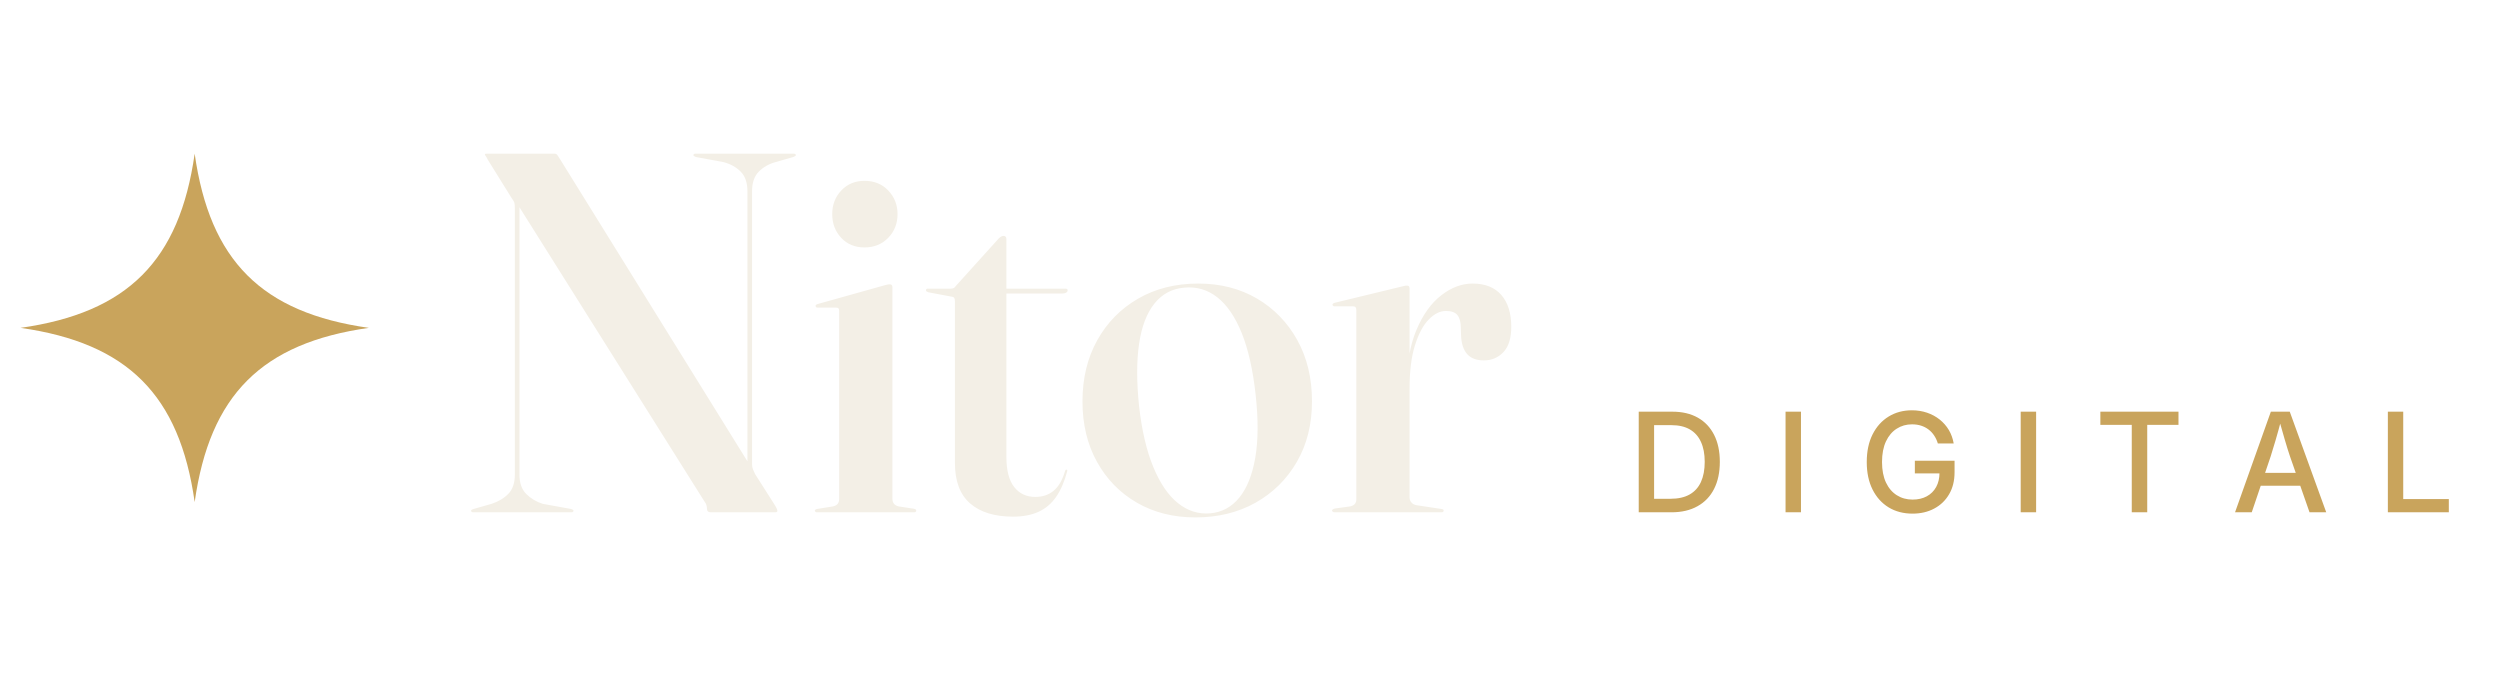
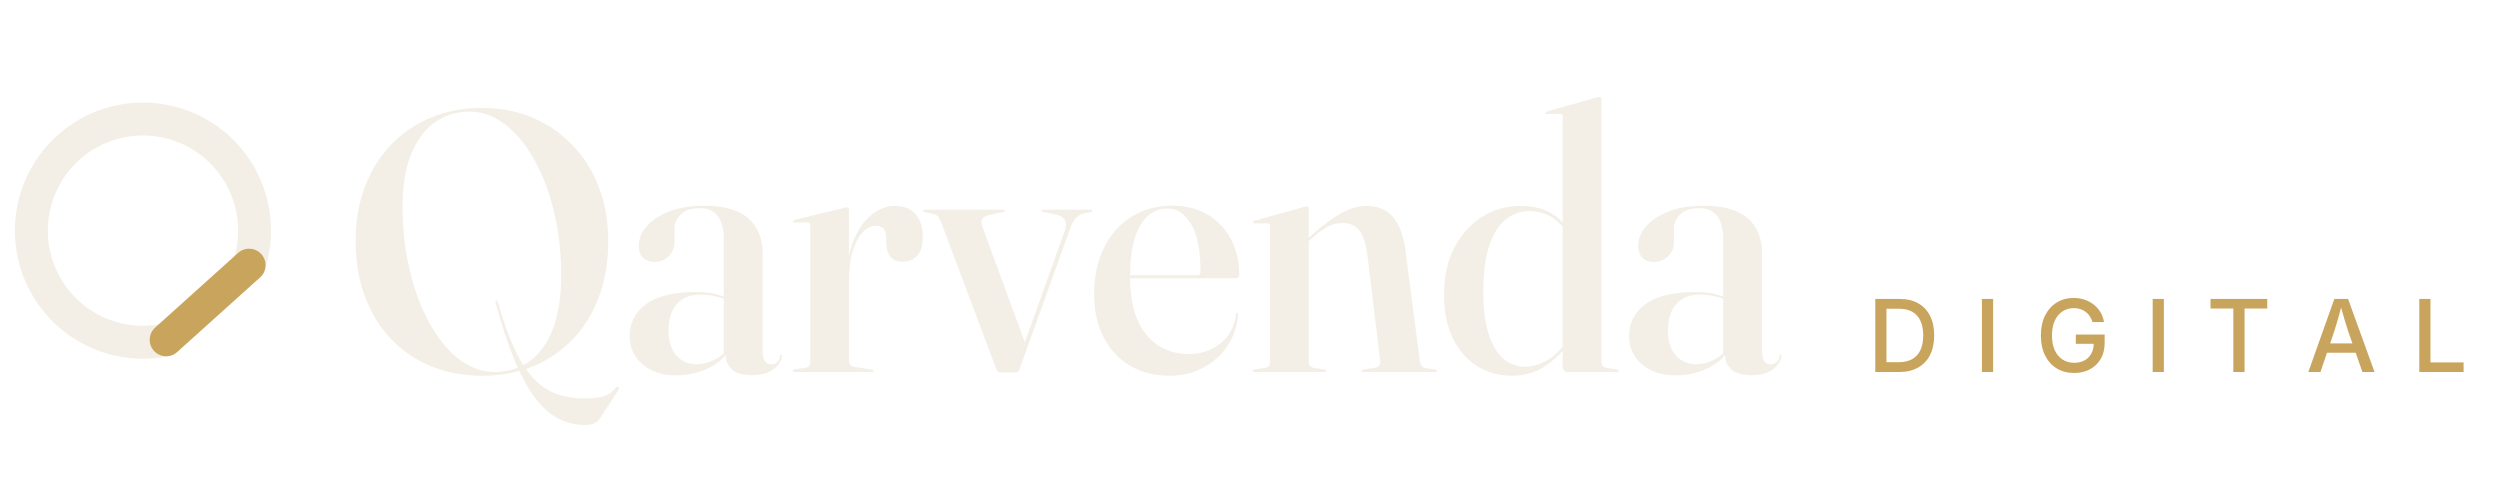
- <svg xmlns="http://www.w3.org/2000/svg" viewBox="0 0 488 132" role="img" aria-label="Nitor DIGITAL">
-   <path d="M 38 30 C 40.96 50.91 51.09 61.04 72 64 C 51.09 66.96 40.96 77.09 38 98 C 35.04 77.09 24.91 66.96 4 64 C 24.91 61.04 35.04 50.91 38 30 Z" fill="#c9a45c" />
-   <path d="M111.95 99.70L111.95 99.70Q111.95 99.80 111.85 99.90Q111.75 100 111.55 100L111.55 100L92.35 100Q92.15 100 92.05 99.90Q91.95 99.80 91.95 99.70L91.95 99.70Q91.95 99.50 92.45 99.35L92.45 99.35L95.95 98.35Q97.95 97.70 99.22 96.40Q100.50 95.10 100.50 92.60L100.50 92.60L100.50 40.75Q100.50 40 100.42 39.65Q100.35 39.30 99.80 38.55L99.80 38.55L95.20 31.15Q95.05 30.80 94.85 30.52Q94.65 30.25 94.65 30.15L94.65 30.15Q94.65 30.05 94.75 30.02Q94.85 30 95.05 30L95.05 30L108.25 30Q108.60 30 108.80 30.27Q109 30.55 109.40 31.20L109.40 31.20L146.55 91.10L145.90 92.35L145.90 37.35Q145.90 34.85 144.60 33.52Q143.30 32.20 141.25 31.65L141.25 31.65L135.85 30.65Q135.35 30.45 135.35 30.30L135.35 30.30Q135.35 30.15 135.45 30.08Q135.55 30 135.75 30L135.75 30L154.95 30Q155.15 30 155.25 30.08Q155.35 30.15 155.35 30.30L155.35 30.30Q155.35 30.45 154.85 30.65L154.85 30.65L151.35 31.65Q149.40 32.20 148.10 33.52Q146.80 34.85 146.80 37.35L146.80 37.35L146.80 90.65Q146.80 91.20 147 91.67Q147.20 92.15 147.40 92.55L147.40 92.55L150.90 98.05Q151.40 98.80 151.57 99.17Q151.75 99.55 151.75 99.75L151.75 99.75Q151.75 99.85 151.65 99.92Q151.55 100 151.20 100L151.20 100L138.75 100Q138 100 138 99.30L138 99.30Q138 99 137.90 98.63Q137.80 98.25 137.55 97.95L137.55 97.95L99.60 37.60L101.40 37.60L101.40 92.65Q101.40 95.10 102.72 96.42Q104.05 97.75 105.95 98.35L105.95 98.35L111.45 99.35Q111.95 99.50 111.95 99.70Z M174.20 56.05L174.20 56.05L174.20 97.35Q174.20 97.95 174.50 98.33Q174.80 98.70 175.40 98.85L175.40 98.85L178.35 99.30Q178.65 99.35 178.75 99.45Q178.85 99.55 178.85 99.70L178.85 99.70Q178.85 99.80 178.75 99.90Q178.65 100 178.45 100L178.45 100L159.40 100Q159.30 100 159.18 99.90Q159.05 99.80 159.05 99.70L159.05 99.70Q159.05 99.60 159.15 99.50Q159.25 99.40 159.50 99.35L159.50 99.35L162.60 98.85Q163.25 98.70 163.53 98.33Q163.80 97.95 163.80 97.40L163.80 97.40L163.80 60.65Q163.80 60.35 163.68 60.20Q163.55 60.05 163.20 60.05L163.20 60.05L159.60 60.05Q159.40 60.05 159.30 59.95Q159.20 59.85 159.20 59.70L159.20 59.70Q159.20 59.55 159.33 59.47Q159.45 59.40 159.60 59.35L159.60 59.35L172.80 55.65Q173.20 55.55 173.38 55.52Q173.55 55.50 173.70 55.50L173.70 55.50Q173.95 55.50 174.08 55.65Q174.20 55.80 174.20 56.05ZM168.75 48.30L168.75 48.30Q165.95 48.30 164.20 46.42Q162.45 44.55 162.45 41.80L162.45 41.80Q162.45 39.05 164.23 37.17Q166 35.30 168.75 35.30L168.75 35.30Q171.60 35.30 173.40 37.20Q175.20 39.10 175.20 41.80L175.20 41.80Q175.20 44.55 173.38 46.42Q171.55 48.30 168.75 48.30Z M185.70 57.90L185.70 57.90L181.20 57.05Q180.95 56.95 180.85 56.88Q180.75 56.80 180.75 56.65L180.75 56.65Q180.75 56.50 180.85 56.42Q180.95 56.35 181.05 56.35L181.05 56.35L185.55 56.35Q185.95 56.35 186.18 56.22Q186.40 56.10 186.55 55.85L186.55 55.85L194.95 46.55Q195.20 46.30 195.45 46.17Q195.70 46.05 195.90 46.05L195.90 46.05Q196.15 46.05 196.30 46.20Q196.45 46.35 196.45 46.70L196.45 46.70L196.45 89.20Q196.45 93.15 197.98 95.08Q199.50 97 202.10 97L202.10 97Q203.10 97 203.98 96.72Q204.85 96.45 205.60 95.85Q206.35 95.25 206.93 94.28Q207.50 93.30 207.90 91.95L207.90 91.95Q208.00 91.65 208.20 91.67Q208.40 91.70 208.30 92.05L208.30 92.05Q207.50 95.05 206.15 97Q204.80 98.95 202.73 99.90Q200.65 100.85 197.75 100.85L197.75 100.85Q192.35 100.85 189.38 98.28Q186.40 95.70 186.40 90.35L186.40 90.35L186.40 58.85Q186.40 58.40 186.28 58.17Q186.15 57.95 185.70 57.90ZM207.25 57.30L193.15 57.30L193.45 56.35L207.95 56.35Q208.20 56.35 208.30 56.42Q208.40 56.50 208.40 56.70L208.40 56.70Q208.40 56.95 208.10 57.13Q207.80 57.30 207.25 57.30L207.25 57.30Z M233.90 55.35L233.90 55.35Q240.35 55.35 245.35 58.27Q250.35 61.20 253.23 66.38Q256.10 71.55 256.10 78.35L256.10 78.35Q256.10 85.05 253.15 90.15Q250.20 95.25 245.08 98.13Q239.95 101 233.35 101L233.35 101Q226.90 101 221.93 98.13Q216.95 95.25 214.13 90.15Q211.30 85.05 211.30 78.35L211.30 78.35Q211.30 71.60 214.18 66.42Q217.05 61.25 222.15 58.30Q227.25 55.35 233.90 55.35ZM236.25 100.20L236.25 100.20Q239.65 99.90 241.90 97.15Q244.15 94.40 245.03 89.35Q245.90 84.30 245.10 77.05L245.10 77.05Q244.30 69.75 242.38 65Q240.45 60.25 237.60 58.02Q234.75 55.80 231.15 56.15L231.15 56.15Q227.60 56.45 225.35 59.25Q223.10 62.05 222.35 67.10Q221.60 72.15 222.35 79.30L222.35 79.30Q223.15 86.40 225.13 91.17Q227.10 95.95 229.95 98.22Q232.80 100.50 236.25 100.20Z M275.15 75.80L274.60 75.55Q274.60 68.85 276.50 64.38Q278.40 59.90 281.35 57.63Q284.30 55.35 287.45 55.35L287.45 55.35Q291.10 55.35 293.05 57.57Q295.00 59.80 295.00 63.80L295.00 63.80Q295.00 67.10 293.48 68.72Q291.95 70.35 289.65 70.35L289.65 70.35Q287.50 70.35 286.40 69.13Q285.30 67.90 285.20 65.50L285.20 65.50L285.15 64Q285.15 62.35 284.50 61.52Q283.85 60.70 282.25 60.70L282.25 60.70Q280.50 60.70 278.88 62.38Q277.25 64.05 276.20 67.40Q275.15 70.75 275.15 75.80L275.15 75.80ZM275.15 56.35L275.15 56.35L275.15 73.25L275.15 97.10Q275.15 97.65 275.48 98.05Q275.80 98.45 276.40 98.60L276.40 98.60L281.35 99.35Q281.65 99.40 281.73 99.47Q281.80 99.55 281.80 99.70L281.80 99.70Q281.80 99.80 281.70 99.90Q281.60 100 281.35 100L281.35 100L260.50 100Q260.30 100 260.15 99.88Q260.00 99.75 260.00 99.65L260.00 99.65Q260.00 99.55 260.18 99.42Q260.35 99.30 260.65 99.25L260.65 99.25L263.55 98.85Q264.20 98.70 264.48 98.35Q264.75 98 264.75 97.55L264.75 97.55L264.75 60.50Q264.75 60.20 264.63 60Q264.50 59.80 264.15 59.80L264.15 59.80L260.45 59.80Q260.35 59.80 260.23 59.70Q260.10 59.60 260.10 59.50L260.10 59.50Q260.10 59.35 260.23 59.25Q260.35 59.15 260.55 59.10L260.55 59.10L273.75 55.90Q274.10 55.80 274.30 55.77Q274.50 55.75 274.65 55.75L274.65 55.75Q274.95 55.75 275.05 55.92Q275.15 56.10 275.15 56.35Z" fill="#f3efe6" />
-   <path d="M326.26 100L326.26 100L321.40 100L321.40 97.36L326.10 97.36Q328.33 97.36 329.80 96.53Q331.28 95.70 332.02 94.09Q332.76 92.47 332.76 90.15L332.76 90.15Q332.76 87.84 332.02 86.25Q331.29 84.65 329.85 83.82Q328.41 82.99 326.26 82.99L326.26 82.99L321.30 82.99L321.30 80.36L326.45 80.36Q329.35 80.36 331.42 81.53Q333.49 82.70 334.60 84.90Q335.71 87.09 335.71 90.15L335.71 90.15Q335.71 93.22 334.59 95.43Q333.48 97.63 331.36 98.81Q329.25 100 326.26 100ZM319.88 80.36L322.88 80.36L322.88 100L319.88 100L319.88 80.36Z M348.54 80.36L351.55 80.36L351.55 100L348.54 100L348.54 80.36Z M373.33 100.26L373.33 100.26Q370.67 100.26 368.66 99.04Q366.65 97.81 365.52 95.55Q364.39 93.29 364.39 90.19L364.39 90.19Q364.39 87.05 365.53 84.79Q366.67 82.53 368.66 81.31Q370.65 80.09 373.20 80.09L373.20 80.09Q374.78 80.09 376.16 80.56Q377.54 81.03 378.62 81.89Q379.71 82.76 380.42 83.95Q381.12 85.14 381.36 86.57L381.36 86.57L378.27 86.57Q378.01 85.71 377.55 85.02Q377.09 84.32 376.45 83.84Q375.81 83.35 375.00 83.09Q374.19 82.83 373.22 82.83L373.22 82.83Q371.56 82.83 370.24 83.68Q368.91 84.52 368.14 86.16Q367.37 87.81 367.37 90.18L367.37 90.18Q367.37 92.55 368.14 94.19Q368.91 95.82 370.26 96.67Q371.60 97.52 373.34 97.52L373.34 97.52Q374.93 97.52 376.11 96.88Q377.29 96.24 377.94 95.06Q378.59 93.88 378.59 92.27L378.59 92.27L379.37 92.41L373.78 92.41L373.78 89.93L381.53 89.93L381.53 92.18Q381.53 94.66 380.47 96.47Q379.41 98.29 377.56 99.27Q375.72 100.26 373.33 100.26Z M394.44 80.36L397.45 80.36L397.45 100L394.44 100L394.44 80.36Z M416.12 82.94L409.99 82.94L409.99 80.36L425.24 80.36L425.24 82.94L419.14 82.94L419.14 100L416.12 100L416.12 82.94Z M439.54 100L436.28 100L443.27 80.36L446.96 80.36L454.08 100L450.82 100L447.00 89.07Q446.55 87.74 446.02 85.93Q445.48 84.13 444.78 81.60L444.78 81.60L445.39 81.60Q444.72 84.15 444.18 85.98Q443.65 87.81 443.24 89.07L443.24 89.07L439.54 100ZM450.28 94.82L440.06 94.82L440.06 92.31L450.28 92.31L450.28 94.82Z M478.01 100L466.11 100L466.11 80.36L469.11 80.36L469.11 97.42L478.01 97.42L478.01 100Z" fill="#c9a45c" />
+ <svg xmlns="http://www.w3.org/2000/svg" viewBox="0 0 672 132" role="img" aria-label="Qarvenda DIGITAL">
+   <path d="M 44.66 91.34 A 30 30 0 1 1 66.96 71.27" fill="none" stroke="#f3efe6" stroke-width="8.85" stroke-linecap="round" />
+   <path d="M 66.96 71.27 L 44.66 91.34" fill="none" stroke="#c9a45c" stroke-width="8.85" stroke-linecap="round" />
+   <path d="M129.50 29L129.50 29Q137 29 143.20 31.65Q149.40 34.30 153.97 39.10Q158.55 43.90 161.02 50.45Q163.50 57 163.50 64.80L163.50 64.80Q163.50 72.95 161.05 79.63Q158.60 86.30 154.07 91.08Q149.55 95.85 143.35 98.42Q137.15 101 129.65 101L129.65 101Q121.95 101 115.70 98.38Q109.45 95.75 104.95 90.95Q100.45 86.15 98.02 79.50Q95.60 72.85 95.60 64.75L95.60 64.75Q95.60 56.75 98.10 50.17Q100.60 43.60 105.15 38.88Q109.70 34.15 115.90 31.58Q122.10 29 129.50 29ZM150.85 74L150.85 74Q150.85 66.80 149.63 60.25Q148.40 53.70 146.13 48.17Q143.85 42.65 140.78 38.57Q137.70 34.50 134.03 32.25Q130.35 30 126.25 30L126.25 30Q120.90 30 116.82 32.92Q112.75 35.85 110.47 41.55Q108.20 47.25 108.20 55.50L108.20 55.50Q108.20 62.75 109.45 69.40Q110.70 76.05 112.97 81.63Q115.25 87.20 118.32 91.33Q121.40 95.45 125.10 97.72Q128.80 100 132.90 100L132.90 100Q138.35 100 142.38 97.10Q146.40 94.20 148.63 88.40Q150.85 82.60 150.85 74ZM133.20 81.30L133.20 81.30Q133.15 81.05 133.20 80.90Q133.25 80.75 133.35 80.70L133.35 80.70Q133.50 80.65 133.63 80.78Q133.75 80.90 133.80 81.15L133.80 81.15Q136.05 89.15 138.53 94.25Q141 99.35 143.85 102.15Q146.70 104.95 149.97 106.03Q153.25 107.10 157.05 107.10L157.05 107.10Q159.60 107.10 161.18 106.80Q162.75 106.50 163.72 105.88Q164.70 105.25 165.40 104.35L165.40 104.35Q165.65 104.05 165.85 103.97Q166.05 103.90 166.20 104L166.20 104Q166.40 104.10 166.38 104.35Q166.35 104.60 166.15 104.95L166.15 104.95L161.35 112.35Q160.80 113.25 159.82 113.75Q158.85 114.25 157.35 114.25L157.35 114.25Q153.50 114.25 150.18 112.58Q146.85 110.90 143.93 107.08Q141 103.25 138.35 96.92Q135.70 90.60 133.20 81.30Z M195.05 95.35L195.05 95.35L195.05 94.95L194.55 95.40L194.55 64.25Q194.55 60.20 192.93 58.07Q191.30 55.95 188.15 55.95L188.15 55.95Q184.65 55.95 182.97 57.65Q181.30 59.35 181.30 61.35L181.30 61.35L181.30 65.10Q181.30 67.35 179.75 68.88Q178.20 70.40 175.75 70.40L175.75 70.40Q174 70.40 172.85 69.30Q171.70 68.20 171.70 66L171.70 66Q171.70 63.40 173.72 60.95Q175.75 58.50 179.70 56.90Q183.65 55.30 189.40 55.30L189.40 55.30Q197.25 55.30 201.13 58.67Q205 62.05 205 68.15L205 68.15L205 94.40Q205 96.30 205.65 97.13Q206.30 97.95 207.25 97.95L207.25 97.95Q208.15 97.95 208.85 97.40Q209.55 96.85 209.70 95.65L209.70 95.65Q209.75 95.45 209.83 95.40Q209.90 95.35 209.95 95.35L209.95 95.35Q210.10 95.35 210.15 95.40Q210.20 95.45 210.20 95.65L210.20 95.65Q210.20 96.50 209.40 97.72Q208.60 98.95 206.85 99.90Q205.10 100.85 202.20 100.85L202.20 100.85Q198.50 100.85 196.78 99.33Q195.05 97.80 195.05 95.35ZM169.25 90.35L169.25 90.35Q169.25 85.05 173.63 81.78Q178 78.50 187.25 78.50L187.25 78.50Q190.55 78.50 192.70 79.13Q194.85 79.75 196.65 80.70L196.65 80.70L196.30 81.05Q194.50 80.20 192.55 79.70Q190.60 79.20 188.20 79.20L188.20 79.20Q184.10 79.20 181.90 81.75Q179.70 84.30 179.70 88.80L179.70 88.80Q179.70 93.15 181.80 95.53Q183.90 97.90 187.25 97.90L187.25 97.90Q189.55 97.90 191.80 96.85Q194.05 95.80 195.55 93.85L195.55 93.85L196.05 94.15Q193.85 97.40 190.03 99.15Q186.20 100.90 181.80 100.90L181.80 100.90Q176.20 100.90 172.72 97.95Q169.25 95 169.25 90.35Z M228.20 75.80L227.65 75.55Q227.65 68.85 229.55 64.38Q231.45 59.90 234.40 57.63Q237.35 55.35 240.50 55.35L240.50 55.35Q244.15 55.35 246.10 57.57Q248.05 59.80 248.05 63.80L248.05 63.80Q248.05 67.10 246.53 68.72Q245 70.35 242.70 70.35L242.70 70.35Q240.55 70.35 239.45 69.13Q238.35 67.90 238.25 65.50L238.25 65.50L238.20 64Q238.20 62.35 237.55 61.52Q236.90 60.70 235.30 60.70L235.30 60.70Q233.55 60.70 231.93 62.38Q230.30 64.05 229.25 67.40Q228.20 70.75 228.20 75.80L228.20 75.80ZM228.20 56.35L228.20 56.35L228.20 73.25L228.20 97.10Q228.20 97.65 228.53 98.05Q228.85 98.45 229.45 98.60L229.45 98.60L234.40 99.35Q234.70 99.40 234.78 99.47Q234.85 99.55 234.85 99.70L234.85 99.70Q234.85 99.80 234.75 99.90Q234.65 100 234.40 100L234.40 100L213.55 100Q213.35 100 213.20 99.88Q213.05 99.75 213.05 99.65L213.05 99.65Q213.05 99.55 213.22 99.42Q213.40 99.30 213.70 99.25L213.70 99.25L216.60 98.85Q217.25 98.70 217.53 98.35Q217.80 98 217.80 97.55L217.80 97.55L217.80 60.50Q217.80 60.20 217.68 60Q217.55 59.80 217.20 59.80L217.20 59.80L213.50 59.80Q213.40 59.80 213.28 59.70Q213.15 59.60 213.15 59.50L213.15 59.50Q213.15 59.35 213.28 59.25Q213.40 59.15 213.60 59.10L213.60 59.10L226.80 55.90Q227.15 55.80 227.35 55.77Q227.55 55.75 227.70 55.75L227.70 55.75Q228 55.75 228.10 55.92Q228.20 56.10 228.20 56.35Z M273.10 100.10L273.10 100.10L268.90 100.10Q268.55 100.10 268.30 99.95Q268.05 99.80 267.90 99.45L267.90 99.45L253.05 59.95Q252.70 59 252.20 58.32Q251.70 57.65 250.85 57.50L250.85 57.50L248.80 57.05Q248.45 56.95 248.30 56.88Q248.15 56.80 248.15 56.65L248.15 56.65Q248.15 56.45 248.28 56.40Q248.40 56.35 248.50 56.35L248.50 56.35L269.70 56.35Q270.10 56.35 270.10 56.65L270.10 56.65Q270.10 56.80 270 56.88Q269.90 56.95 269.60 57L269.60 57L267.15 57.50Q264.55 58 264.05 58.77Q263.55 59.55 264.10 61.05L264.10 61.05L275.75 92.75L273.85 96.55L286.15 62.20Q286.85 60.20 286.18 59.05Q285.50 57.90 283.15 57.50L283.15 57.50L280.45 57Q280.15 56.95 280.05 56.88Q279.95 56.80 279.95 56.65L279.95 56.65Q279.95 56.45 280.05 56.40Q280.15 56.35 280.35 56.35L280.35 56.35L293.30 56.35Q293.45 56.35 293.55 56.40Q293.65 56.45 293.65 56.65L293.65 56.65Q293.65 56.80 293.50 56.88Q293.35 56.95 293 57.05L293 57.05L291.25 57.40Q289.95 57.70 289.07 58.75Q288.20 59.80 287.50 61.85L287.50 61.85L273.95 99.50Q273.85 99.80 273.63 99.95Q273.40 100.10 273.10 100.10Z M333.10 73.90L333.10 73.90Q333.10 74.30 332.82 74.55Q332.55 74.80 332.05 74.80L332.05 74.80L301.15 74.80L301.15 74L321.90 74Q322.70 74 322.70 73.10L322.70 73.10Q322.70 64.50 320.18 60.27Q317.65 56.05 313.95 56.05L313.95 56.05Q310.75 56.05 308.47 58.10Q306.20 60.15 304.97 64.22Q303.75 68.30 303.75 74.35L303.75 74.35Q303.75 84.65 308.10 89.90Q312.45 95.15 319.45 95.15L319.45 95.15Q324.55 95.15 328.13 92.25Q331.70 89.35 332.25 84.40L332.25 84.40Q332.25 84.20 332.35 84.13Q332.45 84.05 332.50 84.05L332.50 84.05Q332.60 84.05 332.70 84.15Q332.80 84.25 332.80 84.50L332.80 84.50Q332.45 89.25 329.95 92.97Q327.45 96.70 323.40 98.85Q319.35 101 314.30 101L314.30 101Q308.30 101 303.75 98.30Q299.20 95.60 296.65 90.65Q294.10 85.70 294.10 79.10L294.10 79.10Q294.10 72.10 296.70 66.72Q299.30 61.35 304.05 58.32Q308.80 55.30 315.20 55.30L315.20 55.30Q320.65 55.30 324.65 57.70Q328.65 60.10 330.88 64.30Q333.10 68.50 333.10 73.90Z M351.80 56.05L351.80 56.05L351.80 97.35Q351.80 97.95 352.10 98.33Q352.40 98.70 353 98.85L353 98.85L355.95 99.30Q356.45 99.40 356.45 99.70L356.45 99.70Q356.45 100 356.05 100L356.05 100L337 100Q336.90 100 336.77 99.90Q336.65 99.80 336.65 99.70L336.65 99.70Q336.65 99.60 336.75 99.50Q336.85 99.40 337.10 99.35L337.10 99.35L340.20 98.85Q340.85 98.70 341.13 98.33Q341.40 97.95 341.40 97.40L341.40 97.40L341.40 60.65Q341.40 60.35 341.27 60.20Q341.15 60.05 340.80 60.05L340.80 60.05L337.20 60.05Q337 60.05 336.90 59.95Q336.80 59.85 336.80 59.70L336.80 59.70Q336.80 59.55 336.92 59.47Q337.05 59.40 337.20 59.35L337.20 59.35L350.40 55.65Q350.80 55.55 350.97 55.52Q351.15 55.50 351.30 55.50L351.30 55.50Q351.55 55.50 351.67 55.65Q351.80 55.80 351.80 56.05ZM352.65 64.05L350.95 65.55L350.50 65.10L352.25 63.50Q357.10 59.15 360.60 57.25Q364.10 55.35 367.25 55.35L367.25 55.35Q371.85 55.35 374.42 58.30Q377 61.25 377.80 67.45L377.80 67.45L381.65 97Q381.75 97.80 382.10 98.30Q382.45 98.80 383.25 98.95L383.25 98.95L385.80 99.35Q386.05 99.40 386.15 99.47Q386.25 99.55 386.25 99.70L386.25 99.70Q386.25 99.80 386.15 99.90Q386.05 100 385.85 100L385.85 100L366.45 100Q366 100 366 99.70L366 99.70Q366 99.45 366.55 99.30L366.55 99.30L369.60 98.85Q370.45 98.70 370.77 98.20Q371.10 97.70 371 97L371 97L367.55 68.50Q366.95 64.05 365.42 62Q363.90 59.95 360.85 59.95L360.85 59.95Q358.85 59.95 356.90 60.95Q354.95 61.95 352.65 64.05L352.65 64.05Z M420.05 98.45L420.05 94.05L420.05 93.80L420.05 31.25Q420.05 30.95 419.90 30.80Q419.75 30.65 419.40 30.65L419.40 30.65L415.85 30.65Q415.65 30.65 415.55 30.55Q415.45 30.45 415.45 30.30L415.45 30.30Q415.45 30.15 415.55 30.08Q415.65 30 415.85 29.95L415.85 29.95L429 26.25Q429.45 26.15 429.60 26.13Q429.75 26.10 429.95 26.10L429.95 26.10Q430.20 26.10 430.32 26.25Q430.45 26.40 430.45 26.65L430.45 26.65L430.45 97.35Q430.45 97.95 430.73 98.33Q431 98.70 431.65 98.85L431.65 98.85L434.60 99.30Q434.90 99.35 435 99.45Q435.10 99.55 435.10 99.70L435.10 99.70Q435.10 99.80 435 99.90Q434.90 100 434.70 100L434.70 100L421.40 100Q420.75 100 420.40 99.63Q420.05 99.25 420.05 98.45L420.05 98.45ZM388.15 79.35L388.15 79.35Q388.15 71.90 390.95 66.53Q393.75 61.15 398.43 58.25Q403.10 55.35 408.75 55.35L408.75 55.35Q413.75 55.35 417.05 57.38Q420.35 59.40 422.40 62.90L422.40 62.90L421.55 63.30Q420 60.30 417.35 58.52Q414.70 56.75 411.05 56.75L411.05 56.75Q407.60 56.75 404.80 58.95Q402 61.15 400.35 65.90Q398.70 70.65 398.70 78.35L398.70 78.35Q398.70 85.20 400.13 89.70Q401.55 94.20 404.10 96.40Q406.65 98.60 409.95 98.60L409.95 98.60Q412.50 98.60 415.32 97.15Q418.15 95.70 420.75 92.40L420.75 92.40L421.25 92.95Q417.45 97.40 414.02 99.20Q410.60 101 406.45 101L406.45 101Q401.15 101 397 98.38Q392.85 95.75 390.50 90.88Q388.15 86 388.15 79.35Z M463.70 95.35L463.70 95.35L463.70 94.95L463.20 95.40L463.20 64.25Q463.20 60.20 461.57 58.07Q459.95 55.95 456.80 55.95L456.80 55.95Q453.30 55.95 451.63 57.65Q449.95 59.35 449.95 61.35L449.95 61.35L449.95 65.10Q449.95 67.35 448.40 68.88Q446.85 70.40 444.40 70.40L444.40 70.40Q442.65 70.40 441.50 69.30Q440.35 68.20 440.35 66L440.35 66Q440.35 63.40 442.38 60.95Q444.40 58.50 448.35 56.90Q452.30 55.30 458.05 55.30L458.05 55.30Q465.90 55.30 469.78 58.67Q473.65 62.05 473.65 68.15L473.65 68.15L473.65 94.40Q473.65 96.30 474.30 97.13Q474.95 97.95 475.90 97.95L475.90 97.95Q476.80 97.95 477.50 97.40Q478.20 96.85 478.35 95.65L478.35 95.65Q478.40 95.45 478.48 95.40Q478.55 95.35 478.60 95.35L478.60 95.35Q478.75 95.35 478.80 95.40Q478.85 95.45 478.85 95.65L478.85 95.65Q478.85 96.50 478.05 97.72Q477.25 98.95 475.50 99.90Q473.75 100.85 470.85 100.85L470.85 100.85Q467.15 100.85 465.43 99.33Q463.70 97.80 463.70 95.35ZM437.90 90.35L437.90 90.35Q437.90 85.05 442.28 81.78Q446.65 78.50 455.90 78.50L455.90 78.50Q459.20 78.50 461.35 79.13Q463.50 79.75 465.30 80.70L465.30 80.70L464.95 81.05Q463.15 80.20 461.20 79.70Q459.25 79.20 456.85 79.20L456.85 79.20Q452.75 79.20 450.55 81.75Q448.35 84.30 448.35 88.80L448.35 88.80Q448.35 93.15 450.45 95.53Q452.55 97.90 455.90 97.90L455.90 97.90Q458.20 97.90 460.45 96.85Q462.70 95.80 464.20 93.85L464.20 93.85L464.70 94.15Q462.50 97.40 458.68 99.15Q454.85 100.90 450.45 100.90L450.45 100.90Q444.85 100.90 441.38 97.95Q437.90 95 437.90 90.35Z" fill="#f3efe6" />
+   <path d="M510.46 100L510.46 100L505.60 100L505.60 97.36L510.30 97.36Q512.53 97.36 514.00 96.53Q515.48 95.70 516.22 94.09Q516.96 92.47 516.96 90.15L516.96 90.15Q516.96 87.84 516.22 86.25Q515.49 84.65 514.05 83.82Q512.61 82.99 510.46 82.99L510.46 82.99L505.50 82.99L505.50 80.36L510.65 80.36Q513.55 80.36 515.62 81.53Q517.69 82.70 518.80 84.90Q519.91 87.09 519.91 90.15L519.91 90.15Q519.91 93.22 518.79 95.43Q517.68 97.63 515.56 98.81Q513.45 100 510.46 100ZM504.08 80.36L507.08 80.36L507.08 100L504.08 100L504.08 80.36Z M532.74 80.36L535.75 80.36L535.75 100L532.74 100L532.74 80.36Z M557.53 100.26L557.53 100.26Q554.87 100.26 552.86 99.04Q550.85 97.81 549.72 95.55Q548.59 93.29 548.59 90.19L548.59 90.19Q548.59 87.05 549.73 84.79Q550.87 82.53 552.86 81.31Q554.85 80.09 557.40 80.09L557.40 80.09Q558.98 80.09 560.36 80.56Q561.74 81.03 562.82 81.89Q563.91 82.76 564.62 83.95Q565.32 85.14 565.56 86.57L565.56 86.57L562.47 86.57Q562.21 85.71 561.75 85.02Q561.29 84.32 560.65 83.84Q560.01 83.35 559.20 83.09Q558.39 82.83 557.42 82.83L557.42 82.83Q555.76 82.83 554.44 83.68Q553.11 84.52 552.34 86.16Q551.57 87.81 551.57 90.18L551.57 90.18Q551.57 92.55 552.34 94.19Q553.11 95.82 554.46 96.67Q555.80 97.52 557.54 97.52L557.54 97.52Q559.13 97.52 560.31 96.88Q561.49 96.24 562.14 95.06Q562.79 93.88 562.79 92.27L562.79 92.27L563.57 92.41L557.98 92.41L557.98 89.93L565.73 89.93L565.73 92.18Q565.73 94.66 564.67 96.47Q563.61 98.29 561.76 99.27Q559.92 100.26 557.53 100.26Z M578.64 80.36L581.65 80.36L581.65 100L578.64 100L578.64 80.36Z M600.32 82.94L594.19 82.94L594.19 80.36L609.44 80.36L609.44 82.94L603.34 82.94L603.34 100L600.32 100L600.32 82.94Z M623.74 100L620.48 100L627.47 80.36L631.16 80.36L638.28 100L635.02 100L631.20 89.07Q630.75 87.74 630.22 85.93Q629.68 84.13 628.98 81.60L628.98 81.60L629.59 81.60Q628.92 84.15 628.38 85.98Q627.85 87.81 627.44 89.07L627.44 89.07L623.74 100ZM634.48 94.82L624.26 94.82L624.26 92.31L634.48 92.31L634.48 94.82Z M662.21 100L650.31 100L650.31 80.36L653.31 80.36L653.31 97.42L662.21 97.42L662.21 100Z" fill="#c9a45c" />
</svg>
